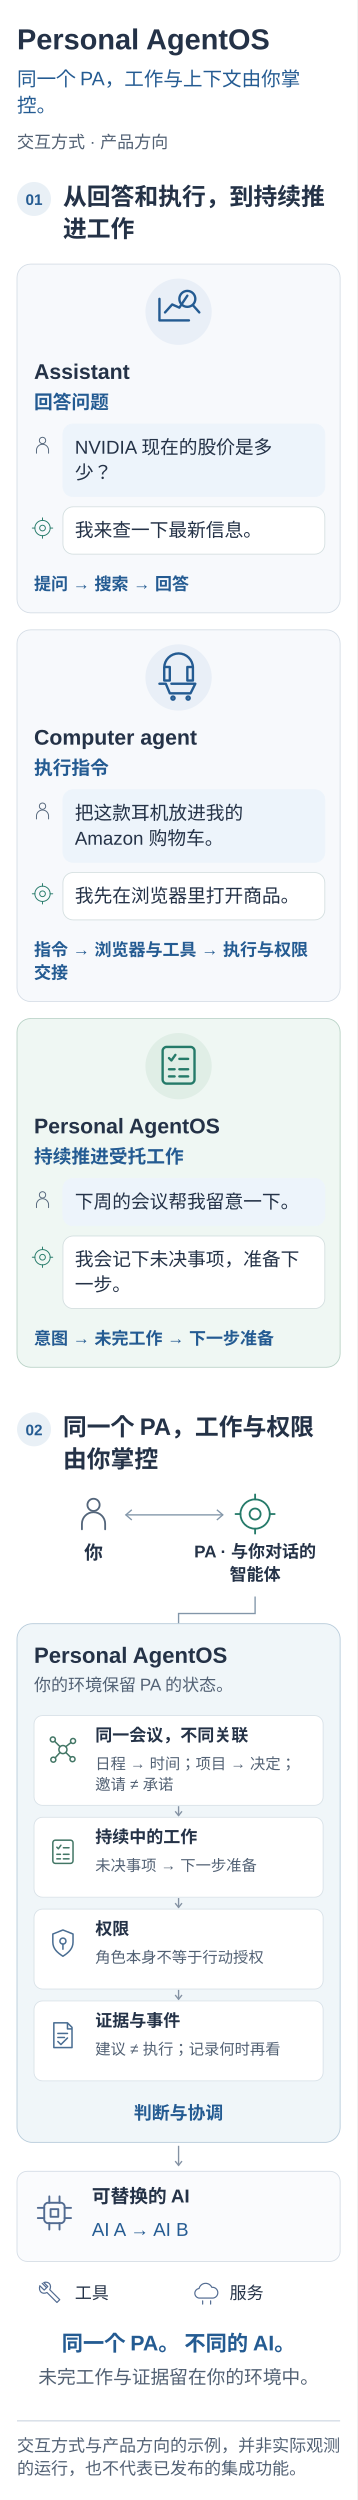
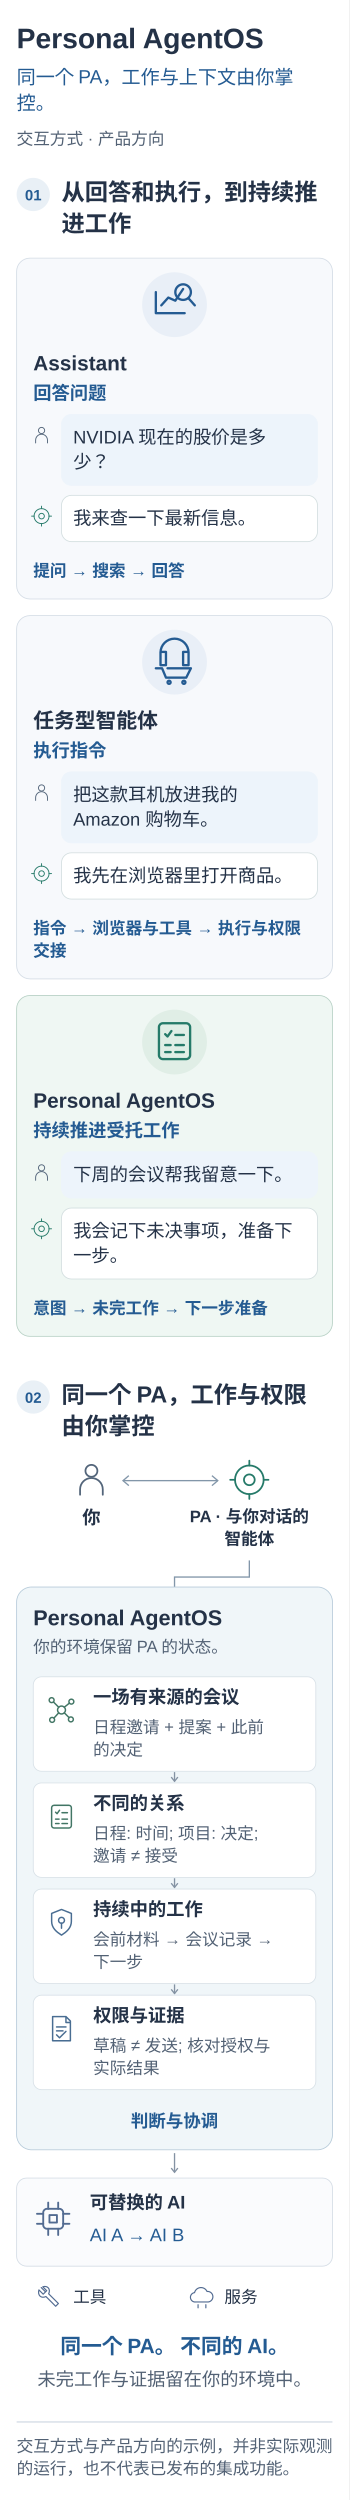
- <svg xmlns="http://www.w3.org/2000/svg" width="420" height="2940" viewBox="0 0 420 2940" role="img" aria-labelledby="title desc">
+ <svg xmlns="http://www.w3.org/2000/svg" width="420" height="3008" viewBox="0 0 420 3008" role="img" aria-labelledby="title desc">
  <style>text{font-family:Arial,"Noto Sans",sans-serif;fill:#243247} .bold{font-weight:700} .muted{fill:#526174} .blue{fill:#245b92}</style>
-   <rect width="420" height="2940" fill="#fff" />
+   <rect width="420" height="3008" fill="#fff" />
  <text x="20" y="58.0" font-size="34" class="bold" text-anchor="start">Personal AgentOS</text>
  <text x="20" y="100.9" font-size="23" class="blue" text-anchor="start">同一个 PA，工作与上下文由你掌</text>
  <text x="20" y="131.95" font-size="23" class="blue" text-anchor="start">控。</text>
  <text x="20" y="174.0" font-size="20" class="muted" text-anchor="start">交互方式 · 产品方向</text>
  <circle cx="40" cy="234.0" r="20" fill="#e9f0f6" stroke="none" />
  <text x="40" y="241.0" font-size="18" class="blue bold" text-anchor="middle">01</text>
  <text x="74" y="241.0" font-size="28" class="bold" text-anchor="start">从回答和执行，到持续推</text>
  <text x="74" y="278.8" font-size="28" class="bold" text-anchor="start">进工作</text>
  <rect x="20" y="310.6" width="380" height="410.1" rx="16" fill="#f7f9fc" stroke="#d4dce5" />
  <circle cx="210.0" cy="366.6" r="39" fill="#e9eff7" stroke="none" />
  <g transform="translate(180.0 334.6) scale(0.9375)" fill="none" stroke="#245b92" stroke-width="3" stroke-linecap="round" stroke-linejoin="round">
    <path d="M8 45V18m0 27h37M15 35l9-10 9 4 10-15" />
    <circle cx="43" cy="18" r="10" />
    <path d="m50 26 8 9" />
  </g>
  <text x="40" y="445.6" font-size="25" class="bold" text-anchor="start">Assistant</text>
  <text x="40" y="480.6" font-size="22" class="blue bold" text-anchor="start">回答问题</text>
  <g transform="translate(38 511.6) scale(0.375)" fill="none" stroke="#53657a" stroke-width="3" stroke-linecap="round" stroke-linejoin="round">
    <circle cx="32" cy="17" r="10" />
    <path d="M13 57v-9a19 19 0 0 1 38 0v9" />
  </g>
  <rect x="74" y="498.6" width="308" height="85.4" rx="12" fill="#edf4fb" stroke="#edf4fb" />
  <text x="88" y="533.6" font-size="22" class="" text-anchor="start">NVIDIA 现在的股价是多</text>
  <text x="88" y="563.3" font-size="22" class="" text-anchor="start">少？</text>
  <g transform="translate(38 609.0) scale(0.375)" fill="none" stroke="#257a69" stroke-width="3" stroke-linecap="round" stroke-linejoin="round">
    <circle cx="32" cy="32" r="24" />
    <circle cx="32" cy="32" r="9" />
    <path d="M32 0v8m0 48v8M0 32h8m48 0h8" />
  </g>
  <rect x="74" y="596.0" width="308" height="55.7" rx="12" fill="#ffffff" stroke="#d3dedf" />
  <text x="88" y="631.0" font-size="22" class="" text-anchor="start">我来查一下最新信息。</text>
  <text x="40" y="693.7" font-size="20" class="blue bold" text-anchor="start">提问 → 搜索 → 回答</text>
  <rect x="20" y="740.7" width="380" height="437.1" rx="16" fill="#f7f9fc" stroke="#d4dce5" />
  <circle cx="210.0" cy="796.7" r="39" fill="#e9eff7" stroke="none" />
  <g transform="translate(180.0 764.7) scale(0.9375)" fill="none" stroke="#245b92" stroke-width="3" stroke-linecap="round" stroke-linejoin="round">
    <path d="M14 29v-7a18 18 0 0 1 36 0v7M14 21h7v17h-7zm29 0h7v17h-7zM8 42h8l5 12h26l6-12H23" />
    <circle cx="25" cy="60" r="2" />
    <circle cx="44" cy="60" r="2" />
  </g>
-   <text x="40" y="875.7" font-size="25" class="bold" text-anchor="start">Computer agent</text>
+   <text x="40" y="875.7" font-size="25" class="bold" text-anchor="start">任务型智能体</text>
  <text x="40" y="910.7" font-size="22" class="blue bold" text-anchor="start">执行指令</text>
  <g transform="translate(38 941.7) scale(0.375)" fill="none" stroke="#53657a" stroke-width="3" stroke-linecap="round" stroke-linejoin="round">
    <circle cx="32" cy="17" r="10" />
    <path d="M13 57v-9a19 19 0 0 1 38 0v9" />
  </g>
  <rect x="74" y="928.7" width="308" height="85.4" rx="12" fill="#edf4fb" stroke="#edf4fb" />
  <text x="88" y="963.7" font-size="22" class="" text-anchor="start">把这款耳机放进我的</text>
  <text x="88" y="993.4" font-size="22" class="" text-anchor="start">Amazon 购物车。</text>
  <g transform="translate(38 1039.1) scale(0.375)" fill="none" stroke="#257a69" stroke-width="3" stroke-linecap="round" stroke-linejoin="round">
    <circle cx="32" cy="32" r="24" />
    <circle cx="32" cy="32" r="9" />
    <path d="M32 0v8m0 48v8M0 32h8m48 0h8" />
  </g>
  <rect x="74" y="1026.1" width="308" height="55.7" rx="12" fill="#ffffff" stroke="#d3dedf" />
  <text x="88" y="1061.1" font-size="22" class="" text-anchor="start">我先在浏览器里打开商品。</text>
  <text x="40" y="1123.8" font-size="20" class="blue bold" text-anchor="start">指令 → 浏览器与工具 → 执行与权限</text>
  <text x="40" y="1150.8" font-size="20" class="blue bold" text-anchor="start">交接</text>
  <rect x="20" y="1197.8" width="380" height="410.1" rx="16" fill="#eff7f3" stroke="#b7d1c5" />
  <circle cx="210.0" cy="1253.8" r="39" fill="#e0eee6" stroke="none" />
  <g transform="translate(180.0 1221.8) scale(0.9375)" fill="none" stroke="#257a69" stroke-width="3" stroke-linecap="round" stroke-linejoin="round">
    <rect x="12" y="10" width="40" height="46" rx="5" />
    <path d="m20 24 3 3 5-7m5 5h11M20 38h7m6 0h11M20 47h7m6 0h11" />
  </g>
  <text x="40" y="1332.8" font-size="25" class="bold" text-anchor="start">Personal AgentOS</text>
  <text x="40" y="1367.8" font-size="22" class="blue bold" text-anchor="start">持续推进受托工作</text>
  <g transform="translate(38 1398.8) scale(0.375)" fill="none" stroke="#53657a" stroke-width="3" stroke-linecap="round" stroke-linejoin="round">
    <circle cx="32" cy="17" r="10" />
    <path d="M13 57v-9a19 19 0 0 1 38 0v9" />
  </g>
  <rect x="74" y="1385.8" width="308" height="55.7" rx="12" fill="#edf4fb" stroke="#edf4fb" />
  <text x="88" y="1420.8" font-size="22" class="" text-anchor="start">下周的会议帮我留意一下。</text>
  <g transform="translate(38 1466.5) scale(0.375)" fill="none" stroke="#257a69" stroke-width="3" stroke-linecap="round" stroke-linejoin="round">
    <circle cx="32" cy="32" r="24" />
    <circle cx="32" cy="32" r="9" />
    <path d="M32 0v8m0 48v8M0 32h8m48 0h8" />
  </g>
  <rect x="74" y="1453.5" width="308" height="85.4" rx="12" fill="#ffffff" stroke="#d3dedf" />
  <text x="88" y="1488.5" font-size="22" class="" text-anchor="start">我会记下未决事项，准备下</text>
  <text x="88" y="1518.2" font-size="22" class="" text-anchor="start">一步。</text>
  <text x="40" y="1580.9" font-size="20" class="blue bold" text-anchor="start">意图 → 未完工作 → 下一步准备</text>
  <circle cx="40" cy="1680.9" r="20" fill="#e9f0f6" stroke="none" />
  <text x="40" y="1687.9" font-size="18" class="blue bold" text-anchor="middle">02</text>
  <text x="74" y="1687.9" font-size="28" class="bold" text-anchor="start">同一个 PA，工作与权限</text>
  <text x="74" y="1725.7" font-size="28" class="bold" text-anchor="start">由你掌控</text>
  <g transform="translate(87 1757.5) scale(0.71875)" fill="none" stroke="#53657a" stroke-width="3" stroke-linecap="round" stroke-linejoin="round">
    <circle cx="32" cy="17" r="10" />
    <path d="M13 57v-9a19 19 0 0 1 38 0v9" />
  </g>
  <g transform="translate(277 1757.5) scale(0.71875)" fill="none" stroke="#257a69" stroke-width="3" stroke-linecap="round" stroke-linejoin="round">
    <circle cx="32" cy="32" r="24" />
    <circle cx="32" cy="32" r="9" />
    <path d="M32 0v8m0 48v8M0 32h8m48 0h8" />
  </g>
  <path d="M148 1781.5H262" fill="none" stroke="#8296a9" stroke-width="1.6" />
  <path d="M155 1775.5L148 1781.5L155 1787.5M255 1775.5L262 1781.5L255 1787.5" fill="none" stroke="#8296a9" stroke-width="1.6" />
  <text x="110" y="1833.5" font-size="22" class="bold" text-anchor="middle">你</text>
  <text x="300" y="1831.5" font-size="20" class="bold" text-anchor="middle">PA · 与你对话的</text>
  <text x="300" y="1858.5" font-size="20" class="bold" text-anchor="middle">智能体</text>
  <path d="M300 1877.5V1897.5H210.0V1909.5" fill="none" stroke="#8296a9" stroke-width="1.6" />
-   <rect x="20" y="1909.5" width="380" height="609.95" rx="18" fill="#f0f6f9" stroke="#b6cad9" />
+   <rect x="20" y="1909.5" width="380" height="677.15" rx="18" fill="#f0f6f9" stroke="#b6cad9" />
  <text x="40" y="1955.5" font-size="26" class="bold" text-anchor="start">Personal AgentOS</text>
  <text x="40" y="1988.5" font-size="20" class="muted" text-anchor="start">你的环境保留 PA 的状态。</text>
-   <rect x="40" y="2017.5" width="340" height="105.6" rx="10" fill="#fff" stroke="#d8e1e7" />
+   <rect x="40" y="2017.5" width="340" height="113.7" rx="10" fill="#fff" stroke="#d8e1e7" />
  <g transform="translate(55 2038.5) scale(0.59375)" fill="none" stroke="#427665" stroke-width="3" stroke-linecap="round" stroke-linejoin="round">
    <circle cx="32" cy="32" r="8" />
    <circle cx="12" cy="12" r="5" />
    <circle cx="52" cy="15" r="5" />
    <circle cx="13" cy="52" r="5" />
    <circle cx="51" cy="51" r="5" />
    <path d="m16 16 10 10m12 0 10-8M17 48l9-10m12 0 9 9" />
  </g>
-   <text x="112" y="2047.5" font-size="20" class="bold" text-anchor="start">同一会议，不同关联</text>
-   <text x="112" y="2080.5" font-size="18" class="muted" text-anchor="start">日程 → 时间；项目 → 决定；</text>
-   <text x="112" y="2104.8" font-size="18" class="muted" text-anchor="start">邀请 ≠ 承诺</text>
-   <path d="M210.0 2124.1 L210.0 2135.1" fill="none" stroke="#8492a3" stroke-width="1.6" />
-   <path d="M206.0 2130.1 L210.0 2135.1 L214.0 2130.1" fill="none" stroke="#8492a3" stroke-width="1.6" />
-   <rect x="40" y="2137.1" width="340" height="94" rx="10" fill="#fff" stroke="#d8e1e7" />
-   <g transform="translate(55 2158.1) scale(0.59375)" fill="none" stroke="#427665" stroke-width="3" stroke-linecap="round" stroke-linejoin="round">
+   <text x="112" y="2049.5" font-size="22" class="bold" text-anchor="start">一场有来源的会议</text>
+   <text x="112" y="2085.2" font-size="20" class="muted" text-anchor="start">日程邀请 + 提案 + 此前</text>
+   <text x="112" y="2112.2" font-size="20" class="muted" text-anchor="start">的决定</text>
+   <path d="M210.0 2132.2 L210.0 2143.2" fill="none" stroke="#8492a3" stroke-width="1.6" />
+   <path d="M206.0 2138.2 L210.0 2143.2 L214.0 2138.2" fill="none" stroke="#8492a3" stroke-width="1.6" />
+   <rect x="40" y="2145.2" width="340" height="113.7" rx="10" fill="#fff" stroke="#d8e1e7" />
+   <g transform="translate(55 2166.2) scale(0.59375)" fill="none" stroke="#427665" stroke-width="3" stroke-linecap="round" stroke-linejoin="round">
    <rect x="12" y="10" width="40" height="46" rx="5" />
    <path d="m20 24 3 3 5-7m5 5h11M20 38h7m6 0h11M20 47h7m6 0h11" />
  </g>
-   <text x="112" y="2167.1" font-size="20" class="bold" text-anchor="start">持续中的工作</text>
-   <text x="112" y="2200.1" font-size="18" class="muted" text-anchor="start">未决事项 → 下一步准备</text>
-   <path d="M210.0 2232.1 L210.0 2243.1" fill="none" stroke="#8492a3" stroke-width="1.6" />
-   <path d="M206.0 2238.1 L210.0 2243.1 L214.0 2238.1" fill="none" stroke="#8492a3" stroke-width="1.6" />
-   <rect x="40" y="2245.1" width="340" height="94" rx="10" fill="#fff" stroke="#d8e1e7" />
-   <g transform="translate(55 2266.1) scale(0.59375)" fill="none" stroke="#496d92" stroke-width="3" stroke-linecap="round" stroke-linejoin="round">
+   <text x="112" y="2177.2" font-size="22" class="bold" text-anchor="start">不同的关系</text>
+   <text x="112" y="2212.9" font-size="20" class="muted" text-anchor="start">日程: 时间; 项目: 决定;</text>
+   <text x="112" y="2239.9" font-size="20" class="muted" text-anchor="start">邀请 ≠ 接受</text>
+   <path d="M210.0 2259.9 L210.0 2270.9" fill="none" stroke="#8492a3" stroke-width="1.6" />
+   <path d="M206.0 2265.9 L210.0 2270.9 L214.0 2265.9" fill="none" stroke="#8492a3" stroke-width="1.6" />
+   <rect x="40" y="2272.9" width="340" height="113.7" rx="10" fill="#fff" stroke="#d8e1e7" />
+   <g transform="translate(55 2293.9) scale(0.59375)" fill="none" stroke="#496d92" stroke-width="3" stroke-linecap="round" stroke-linejoin="round">
    <path d="M32 6 52 14v16c0 13-9 21-20 28-11-7-20-15-20-28V14z" />
    <circle cx="32" cy="28" r="6" />
    <path d="M32 34v10" />
  </g>
-   <text x="112" y="2275.1" font-size="20" class="bold" text-anchor="start">权限</text>
-   <text x="112" y="2308.1" font-size="18" class="muted" text-anchor="start">角色本身不等于行动授权</text>
-   <path d="M210.0 2340.1 L210.0 2351.1" fill="none" stroke="#8492a3" stroke-width="1.6" />
-   <path d="M206.0 2346.1 L210.0 2351.1 L214.0 2346.1" fill="none" stroke="#8492a3" stroke-width="1.6" />
-   <rect x="40" y="2353.1" width="340" height="94" rx="10" fill="#fff" stroke="#d8e1e7" />
-   <g transform="translate(55 2374.1) scale(0.59375)" fill="none" stroke="#496d92" stroke-width="3" stroke-linecap="round" stroke-linejoin="round">
+   <text x="112" y="2304.9" font-size="22" class="bold" text-anchor="start">持续中的工作</text>
+   <text x="112" y="2340.6" font-size="20" class="muted" text-anchor="start">会前材料 → 会议记录 →</text>
+   <text x="112" y="2367.6" font-size="20" class="muted" text-anchor="start">下一步</text>
+   <path d="M210.0 2387.6 L210.0 2398.6" fill="none" stroke="#8492a3" stroke-width="1.6" />
+   <path d="M206.0 2393.6 L210.0 2398.6 L214.0 2393.6" fill="none" stroke="#8492a3" stroke-width="1.6" />
+   <rect x="40" y="2400.6" width="340" height="113.7" rx="10" fill="#fff" stroke="#d8e1e7" />
+   <g transform="translate(55 2421.6) scale(0.59375)" fill="none" stroke="#496d92" stroke-width="3" stroke-linecap="round" stroke-linejoin="round">
    <path d="M14 8h27l9 9v40H14zM41 8v12h9M22 29h19m-19 8h13m-13 8 6 6 13-13" />
  </g>
-   <text x="112" y="2383.1" font-size="20" class="bold" text-anchor="start">证据与事件</text>
-   <text x="112" y="2416.1" font-size="18" class="muted" text-anchor="start">建议 ≠ 执行；记录何时再看</text>
-   <text x="210.0" y="2492.1" font-size="21" class="blue bold" text-anchor="middle">判断与协调</text>
-   <path d="M210.0 2523.45 L210.0 2546.45" fill="none" stroke="#8492a3" stroke-width="1.6" />
-   <path d="M206.0 2541.45 L210.0 2546.45 L214.0 2541.45" fill="none" stroke="#8492a3" stroke-width="1.6" />
-   <rect x="20" y="2553.45" width="380" height="106" rx="12" fill="#fafbfd" stroke="#d4dce5" />
-   <g transform="translate(40 2578.45) scale(0.75)" fill="none" stroke="#526b91" stroke-width="3" stroke-linecap="round" stroke-linejoin="round">
+   <text x="112" y="2432.6" font-size="22" class="bold" text-anchor="start">权限与证据</text>
+   <text x="112" y="2468.3" font-size="20" class="muted" text-anchor="start">草稿 ≠ 发送; 核对授权与</text>
+   <text x="112" y="2495.3" font-size="20" class="muted" text-anchor="start">实际结果</text>
+   <text x="210.0" y="2559.3" font-size="21" class="blue bold" text-anchor="middle">判断与协调</text>
+   <path d="M210.0 2590.65 L210.0 2613.65" fill="none" stroke="#8492a3" stroke-width="1.6" />
+   <path d="M206.0 2608.65 L210.0 2613.65 L214.0 2608.65" fill="none" stroke="#8492a3" stroke-width="1.6" />
+   <rect x="20" y="2620.65" width="380" height="106" rx="12" fill="#fafbfd" stroke="#d4dce5" />
+   <g transform="translate(40 2645.65) scale(0.75)" fill="none" stroke="#526b91" stroke-width="3" stroke-linecap="round" stroke-linejoin="round">
    <rect x="16" y="16" width="32" height="32" rx="6" />
    <path d="M24 6v10m16-10v10M24 48v10m16-10v10M6 24h10M6 40h10m32-16h10M48 40h10M26 26h12v12H26z" />
  </g>
-   <text x="108" y="2590.45" font-size="22" class="bold" text-anchor="start">可替换的 AI</text>
-   <text x="108" y="2629.45" font-size="22" class="blue" text-anchor="start">AI A  →  AI B</text>
-   <g transform="translate(44 2681.45) scale(0.46875)" fill="none" stroke="#526b91" stroke-width="3" stroke-linecap="round" stroke-linejoin="round">
+   <text x="108" y="2657.65" font-size="22" class="bold" text-anchor="start">可替换的 AI</text>
+   <text x="108" y="2696.65" font-size="22" class="blue" text-anchor="start">AI A  →  AI B</text>
+   <g transform="translate(44 2748.65) scale(0.46875)" fill="none" stroke="#526b91" stroke-width="3" stroke-linecap="round" stroke-linejoin="round">
    <path d="m12 8 11 11-6 6L6 14c-4 14 6 23 18 17l25 25 7-7-25-25C37 12 28 2 16 6l10 10-7 7" />
  </g>
-   <text x="88" y="2703.45" font-size="20" class="" text-anchor="start">工具</text>
-   <g transform="translate(228 2681.45) scale(0.46875)" fill="none" stroke="#526b91" stroke-width="3" stroke-linecap="round" stroke-linejoin="round">
+   <text x="88" y="2770.65" font-size="20" class="" text-anchor="start">工具</text>
+   <g transform="translate(228 2748.65) scale(0.46875)" fill="none" stroke="#526b91" stroke-width="3" stroke-linecap="round" stroke-linejoin="round">
    <path d="M16 45a12 12 0 0 1-3-24 17 17 0 0 1 32-3 13 13 0 0 1 3 27H16zM22 52v8m20-8v8" />
  </g>
-   <text x="270" y="2703.45" font-size="20" class="" text-anchor="start">服务</text>
-   <text x="210.0" y="2764.45" font-size="25" class="blue bold" text-anchor="middle">同一个 PA。 不同的 AI。</text>
-   <text x="210.0" y="2803.2" font-size="22" class="muted" text-anchor="middle">未完工作与证据留在你的环境中。</text>
-   <path d="M20 2846.9H400" fill="none" stroke="#d4dce5" stroke-width="1.6" />
-   <text x="20" y="2882.9" font-size="20" class="muted" text-anchor="start">交互方式与产品方向的示例，并非实际观测</text>
-   <text x="20" y="2909.9" font-size="20" class="muted" text-anchor="start">的运行，也不代表已发布的集成功能。</text>
+   <text x="270" y="2770.65" font-size="20" class="" text-anchor="start">服务</text>
+   <text x="210.0" y="2831.65" font-size="25" class="blue bold" text-anchor="middle">同一个 PA。 不同的 AI。</text>
+   <text x="210.0" y="2870.4" font-size="22" class="muted" text-anchor="middle">未完工作与证据留在你的环境中。</text>
+   <path d="M20 2914.1H400" fill="none" stroke="#d4dce5" stroke-width="1.6" />
+   <text x="20" y="2950.1" font-size="20" class="muted" text-anchor="start">交互方式与产品方向的示例，并非实际观测</text>
+   <text x="20" y="2977.1" font-size="20" class="muted" text-anchor="start">的运行，也不代表已发布的集成功能。</text>
</svg>
